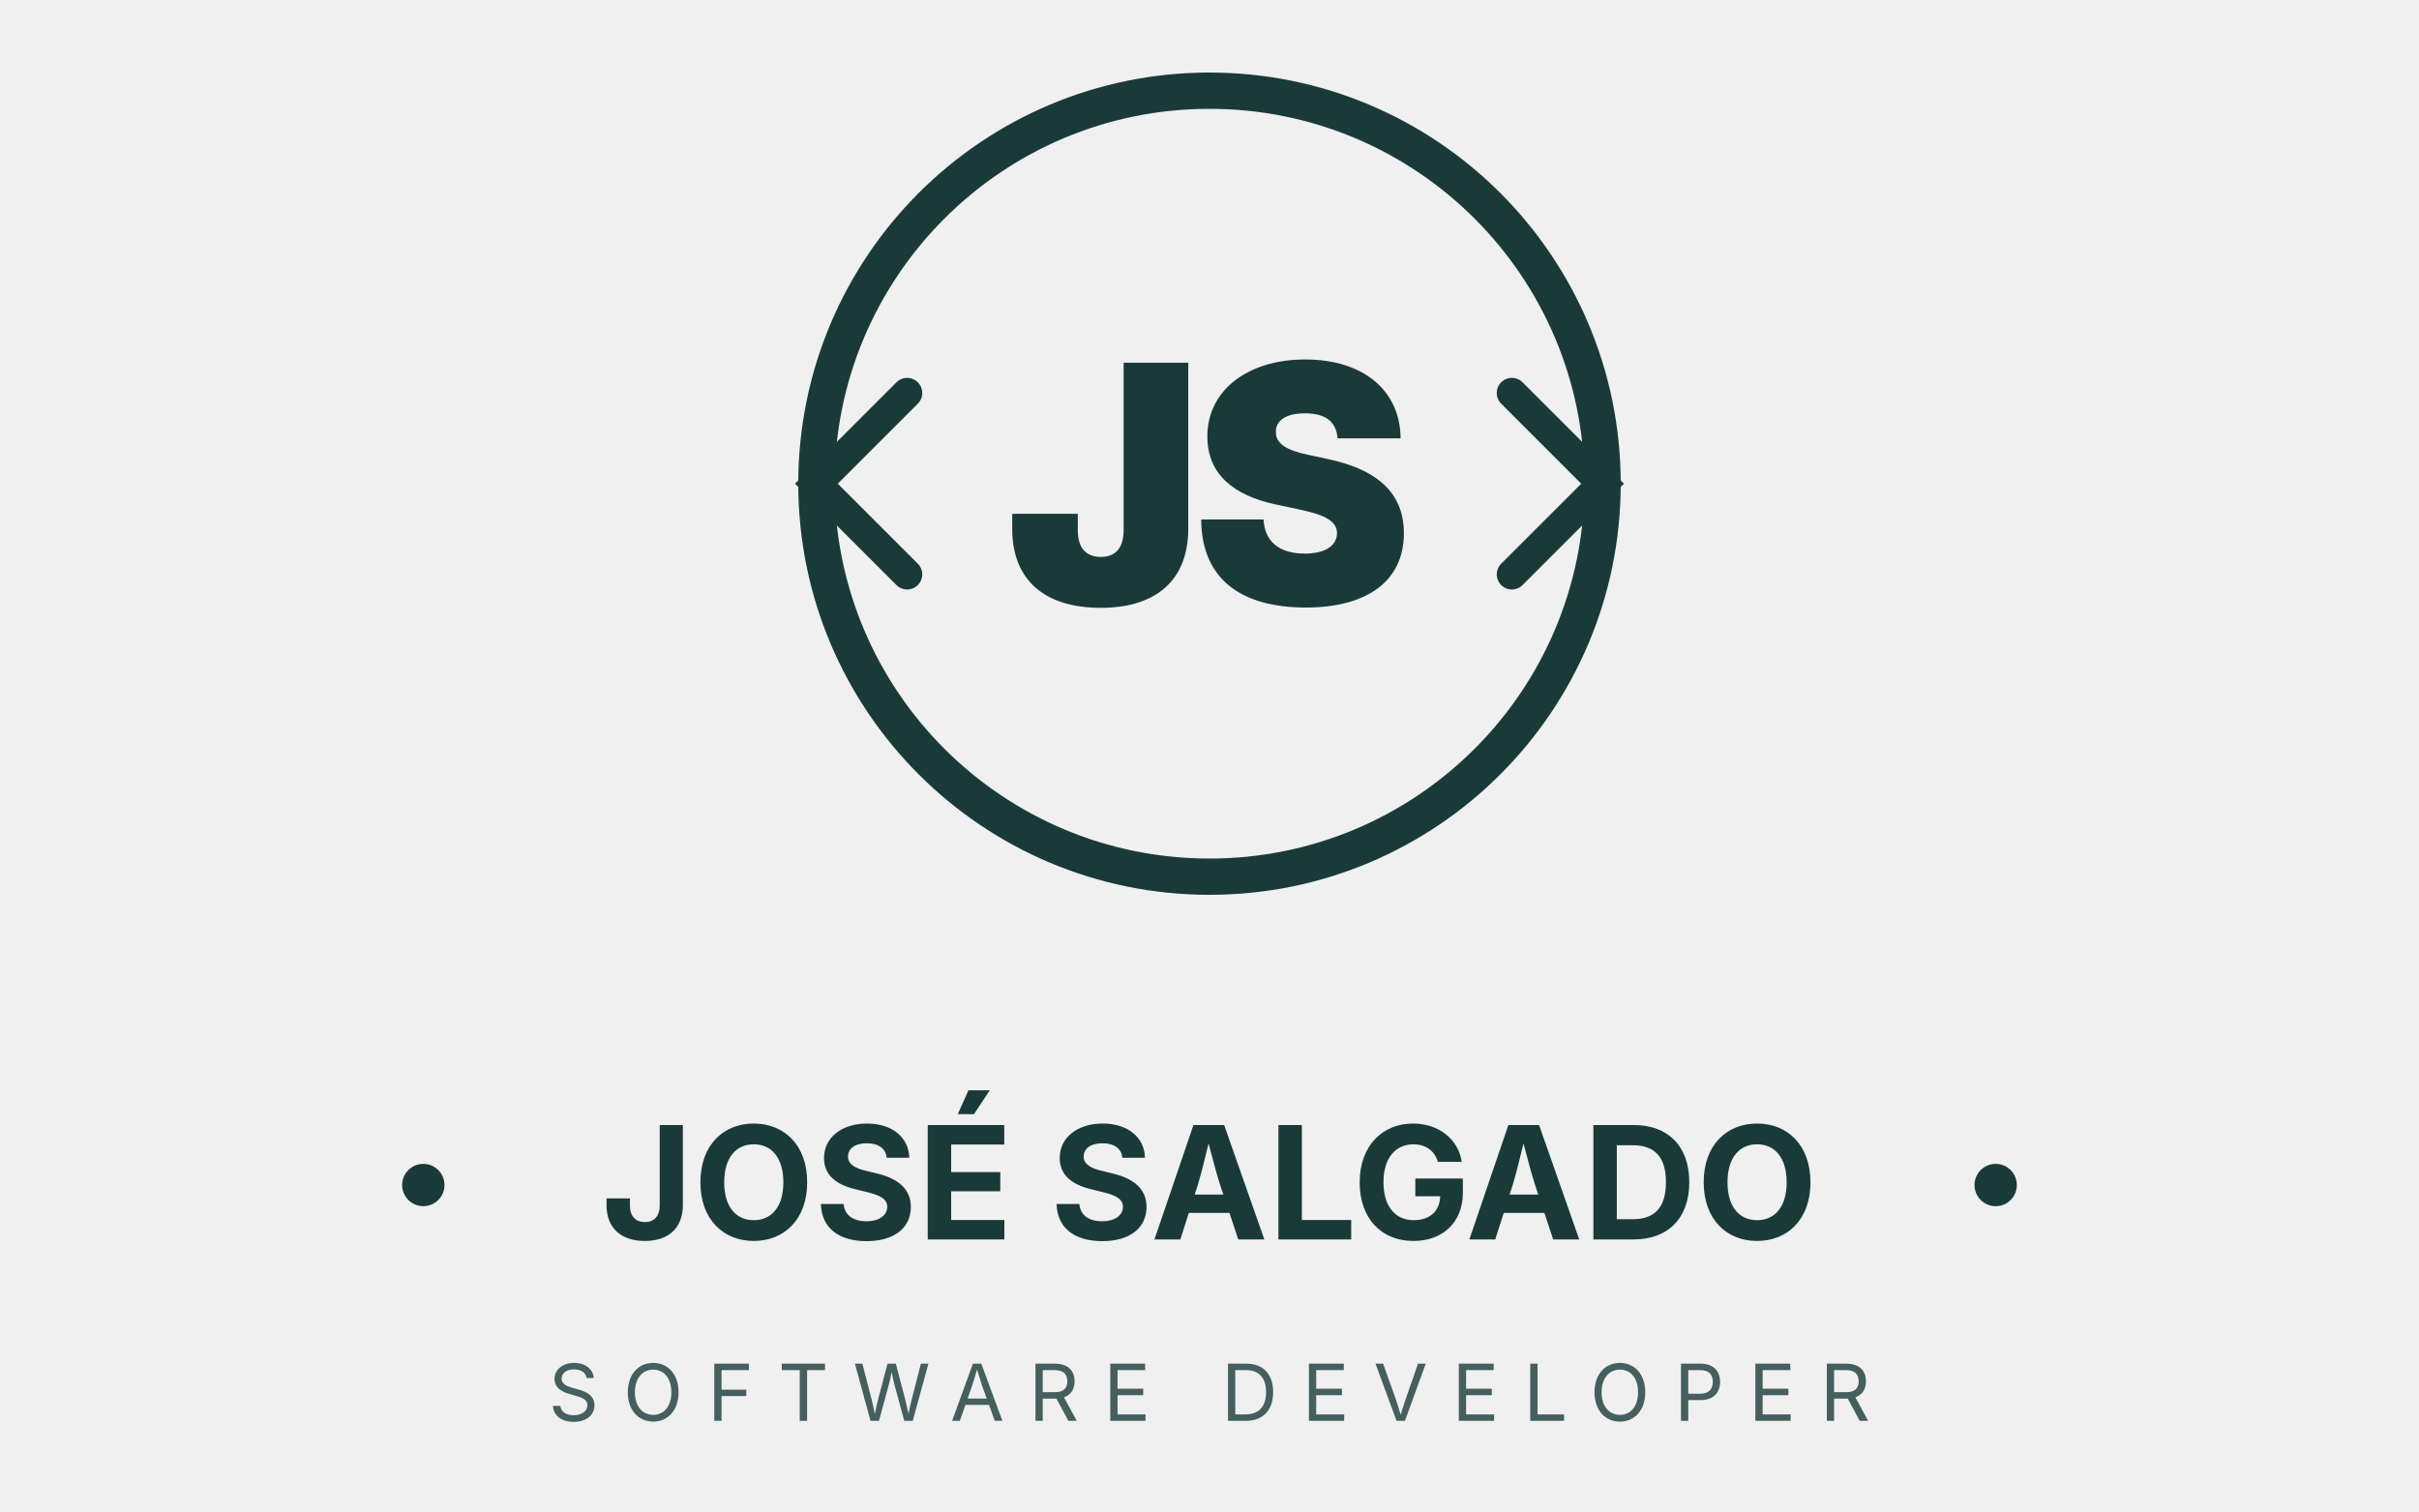
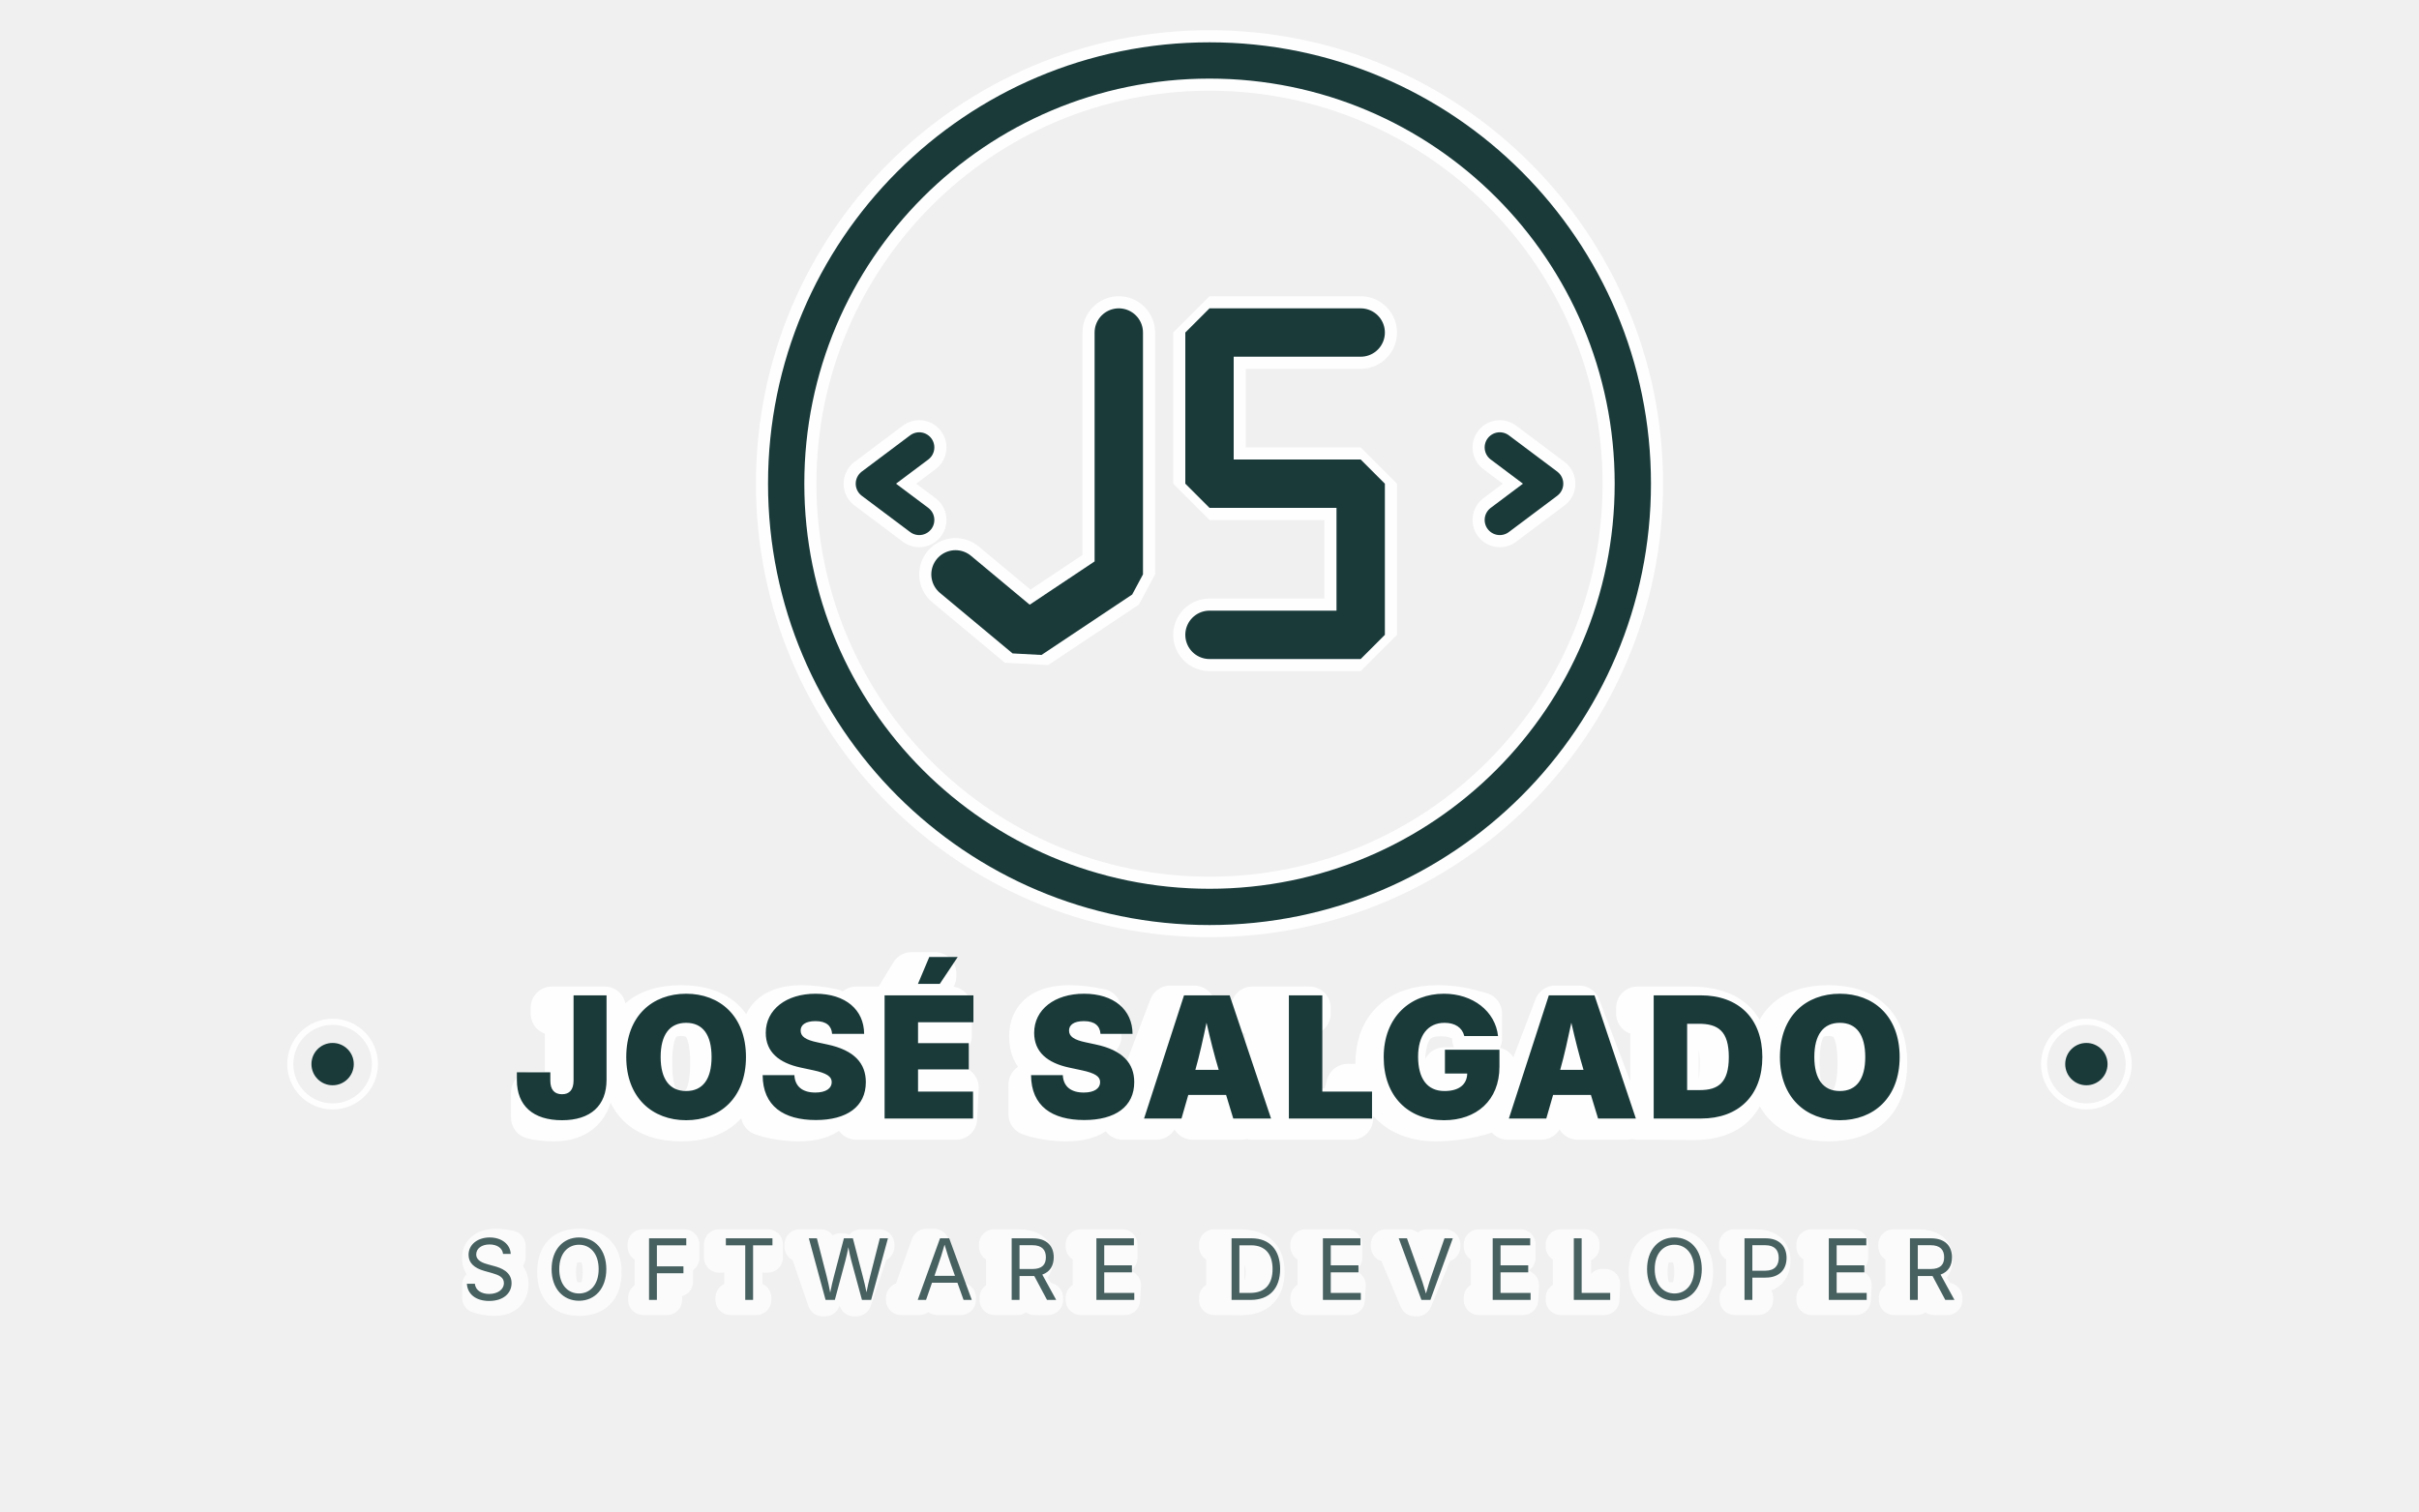
<svg xmlns="http://www.w3.org/2000/svg" width="400" height="250" viewBox="0 0 400 250">
+   <g fill="none" stroke="#FFFFFF" stroke-width="10" stroke-linecap="round" stroke-linejoin="round" opacity="0.95">
+     <circle cx="200" cy="80" r="70" />
+     <path d="M152 74 L144 80 L152 86" stroke-width="9" />
+     <path d="M248 74 L256 80 L248 86" stroke-width="9" />
+     <path d="M185 55 L185 95 L170 105 L158 95" stroke-width="12" stroke-linejoin="bevel" />
+     <path d="M225 55 L200 55 L200 80 L225 80 L225 105 L200 105" stroke-width="12" stroke-linejoin="bevel" />
+   </g>
+   <g fill="none" stroke="#1A3A3A" stroke-width="6" stroke-linecap="round" stroke-linejoin="round">
+     <circle cx="200" cy="80" r="70" />
+     <path d="M152 74 L144 80 L152 86" stroke-width="5" />
+     <path d="M248 74 L256 80 L248 86" stroke-width="5" />
+     <path d="M185 55 L185 95 L170 105 L158 95" stroke-width="8" stroke-linejoin="bevel" />
+     <path d="M225 55 L200 55 L200 80 L225 80 L225 105 L200 105" stroke-width="8" stroke-linejoin="bevel" />
+   </g>
+   <g fill="none" stroke="#FFFFFF" stroke-linejoin="round" stroke-linecap="round" opacity="0.95">
+     <text x="200" y="185" font-size="28" font-weight="900" text-anchor="middle" letter-spacing="1" stroke-width="7">JOSÉ SALGADO</text>
+     <text x="200" y="215" font-size="14" text-anchor="middle" font-weight="400" letter-spacing="5" opacity="0.8" stroke-width="5">SOFTWARE DEVELOPER</text>
+     <circle cx="55" cy="176" r="7" />
+     <circle cx="345" cy="176" r="7" />
+   </g>
  <g fill="#1A3A3A" font-family="system-ui, -apple-system, sans-serif">
-     <circle cx="200" cy="80" r="65" fill="none" stroke="#1A3A3A" stroke-width="6" />
-     <path d="M150 65 L135 80 L150 95" fill="none" stroke="#1A3A3A" stroke-width="5" stroke-linecap="round" />
-     <path d="M250 65 L265 80 L250 95" fill="none" stroke="#1A3A3A" stroke-width="5" stroke-linecap="round" />
-     <text x="200" y="100" font-size="55" font-weight="900" text-anchor="middle" letter-spacing="-2">JS</text>
-     <g transform="translate(0, 30)">
-       <text x="200" y="175" font-size="26" font-weight="bold" text-anchor="middle">JOSÉ SALGADO</text>
-       <text x="200" y="205" font-size="13" text-anchor="middle" font-weight="400" letter-spacing="4" opacity="0.8">SOFTWARE DEVELOPER</text>
-       <circle cx="70" cy="166" r="3.5" />
-       <circle cx="330" cy="166" r="3.5" />
-     </g>
+     <text x="200" y="185" font-size="28" font-weight="900" text-anchor="middle" letter-spacing="1">JOSÉ SALGADO</text>
+     <text x="200" y="215" font-size="14" text-anchor="middle" font-weight="400" letter-spacing="5" opacity="0.8">SOFTWARE DEVELOPER</text>
+     <circle cx="55" cy="176" r="3.5" />
+     <circle cx="345" cy="176" r="3.5" />
  </g>
</svg>
